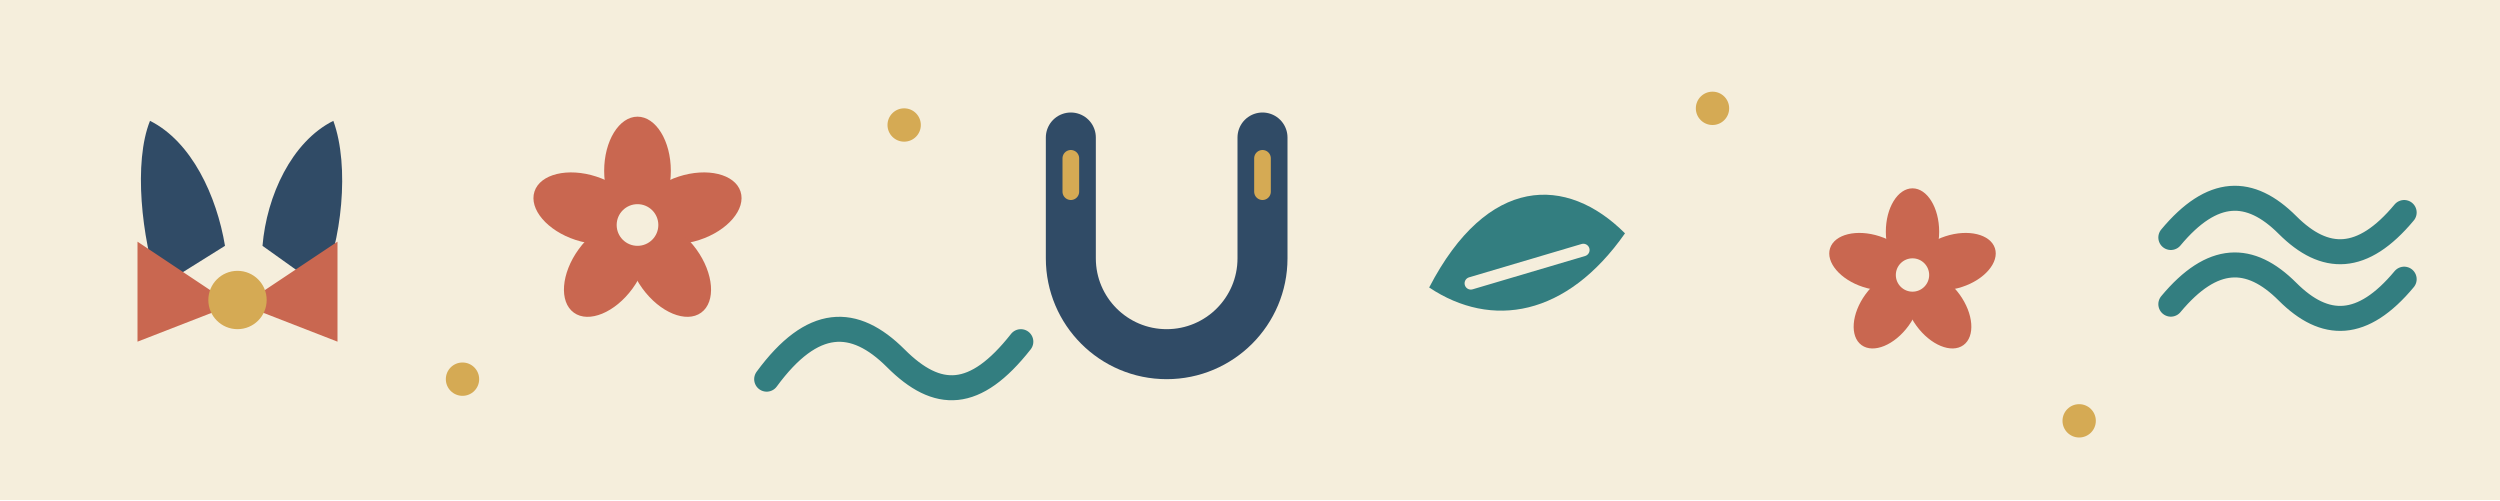
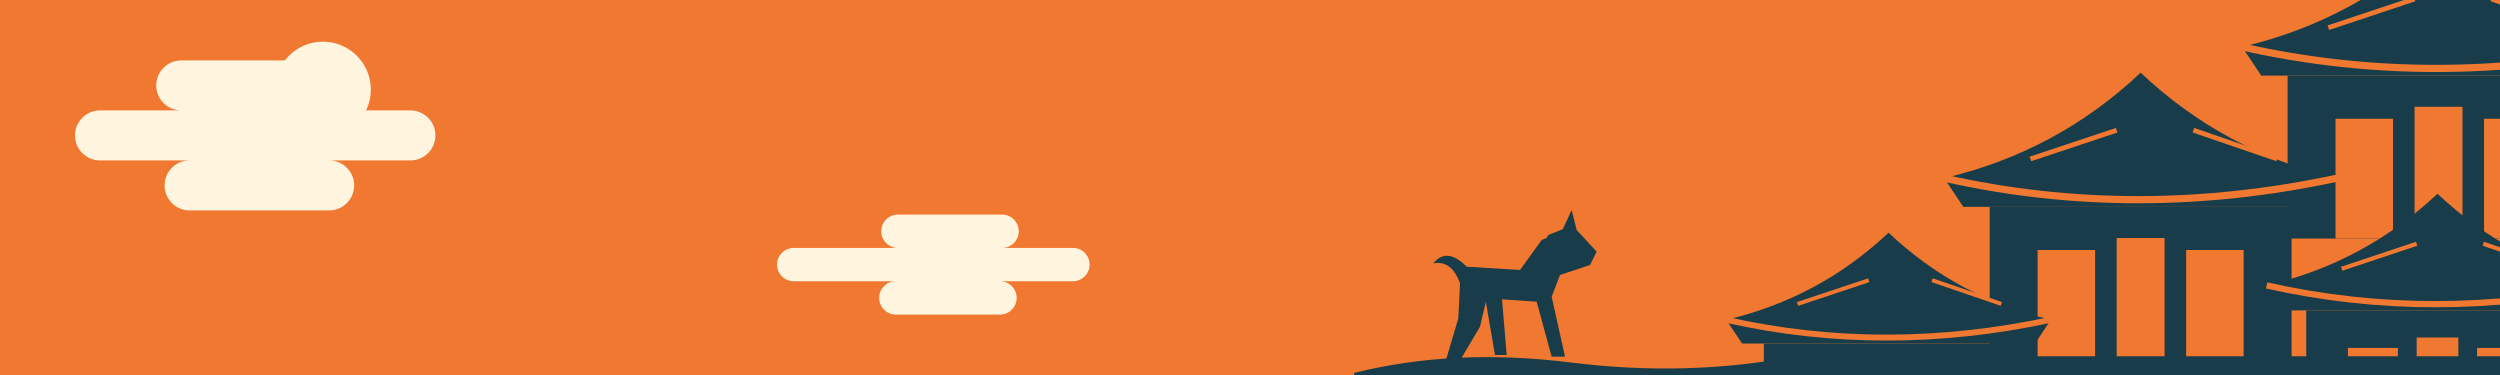
- <svg xmlns="http://www.w3.org/2000/svg" width="600" height="120" viewBox="0 0 600 120">
+ <svg xmlns="http://www.w3.org/2000/svg" width="1200" height="180" viewBox="0 0 1200 180">
  <defs>
-     <g id="bloom" fill="#c96750">
-       <ellipse cy="-13" rx="8" ry="13" />
-       <ellipse cy="-13" rx="8" ry="13" transform="rotate(72)" />
-       <ellipse cy="-13" rx="8" ry="13" transform="rotate(144)" />
-       <ellipse cy="-13" rx="8" ry="13" transform="rotate(216)" />
-       <ellipse cy="-13" rx="8" ry="13" transform="rotate(288)" />
-       <circle r="5" fill="#f5eedc" />
+     <g id="stable" fill="#183c49">
+       <path d="M-12 50Q35 39 70 6q35 33 82 44l-8 12H-4Z" />
+       <path d="M7 62h126v68H7Z" />
+       <path d="M-12 50q80 18 164 0" fill="none" stroke="#f07830" stroke-width="3" />
+       <path d="M27 80h24v50H27Zm62 0h24v50H89Z" fill="#f07830" />
+       <path d="M60 75h20v55H60Z" fill="#f07830" />
+       <path d="m24 42 36-12m32 0 35 12" stroke="#f07830" stroke-width="2" fill="none" />
+     </g>
+     <g id="horse" fill="#183c49">
+       <path d="M0 30q-12-12-20-2 11-2 16 12l-1 21-8 27h8L8 66l4-17 30 2 9 33h8l-8-36 5-13 18-6 4-8-12-13-3-12-6 13-12 5-13 18Z" />
+       <path d="m11 48 6 35h7l-3-36m20-11 18-29-10 4-14 24" />
    </g>
  </defs>
-   <path fill="#f5eedc" d="M0 0h600v120H0z" />
-   <g transform="translate(57 60)">
-     <path d="M-19 9c-4-12-6-30-2-40 10 5 16 18 18 30M6-1c1-12 7-25 17-30 4 11 2 29-3 40" fill="#304b66" />
-     <path d="M-6 10-24-2v24L-6 15M6 10 24-2v24L6 15" fill="#c96750" />
-     <circle cy="12" r="7" fill="#d5aa54" />
+   <path fill="#f07830" d="M0 0h1200v180H0z" />
+   <g fill="#fff5df">
+     <path d="M48 53h39a12 12 0 0 1 0-24h67a12 12 0 0 1 0 24h43a12 12 0 0 1 0 24h-39a12 12 0 0 1 0 24H91a12 12 0 0 1 0-24H48a12 12 0 0 1 0-24Z" />
+     <circle cx="155" cy="43" r="23" />
+     <path d="M381 119h50a8 8 0 0 1 0-16h50a8 8 0 0 1 0 16h34a8 8 0 0 1 0 16h-35a8 8 0 0 1 0 16h-50a8 8 0 0 1 0-16h-49a8 8 0 0 1 0-16Z" />
  </g>
-   <use href="#bloom" transform="translate(153 54)" />
-   <path d="M184 91c11-15 21-15 31-5s19 10 30-4" fill="none" stroke="#337e80" stroke-width="6" stroke-linecap="round" />
-   <path d="M257 33v29a23 23 0 0 0 46 0V33" fill="none" stroke="#304b66" stroke-width="12" stroke-linecap="round" />
-   <path d="M257 38v8m46-8v8" stroke="#d5aa54" stroke-width="4" stroke-linecap="round" />
-   <g transform="translate(367 58)">
-     <path d="M-24 11c14-27 33-27 47-13-14 20-32 23-47 13" fill="#337e80" />
-     <path d="m-14 10 27-8" stroke="#f5eedc" stroke-width="3" stroke-linecap="round" />
-   </g>
-   <use href="#bloom" transform="translate(459 66) scale(.8)" />
-   <path d="M521 57c10-12 19-12 28-3s18 9 28-3M521 73c10-12 19-12 28-3s18 9 28-3" fill="none" stroke="#337e80" stroke-width="6" stroke-linecap="round" />
-   <g fill="#d5aa54">
-     <circle cx="111" cy="91" r="4" />
-     <circle cx="217" cy="30" r="4" />
-     <circle cx="411" cy="26" r="4" />
-     <circle cx="499" cy="101" r="4" />
-   </g>
+   <use href="#stable" transform="translate(1090 -35) scale(1.15)" />
+   <use href="#stable" transform="translate(947 28) scale(1.15)" />
+   <use href="#stable" transform="translate(1100 87)" />
+   <use href="#stable" transform="translate(840 106) scale(.95)" />
+   <use href="#horse" transform="translate(704 104) scale(.8)" />
+   <path d="M650 179q48-12 104-5t108-3h338v9H650Z" fill="#183c49" />
</svg>
